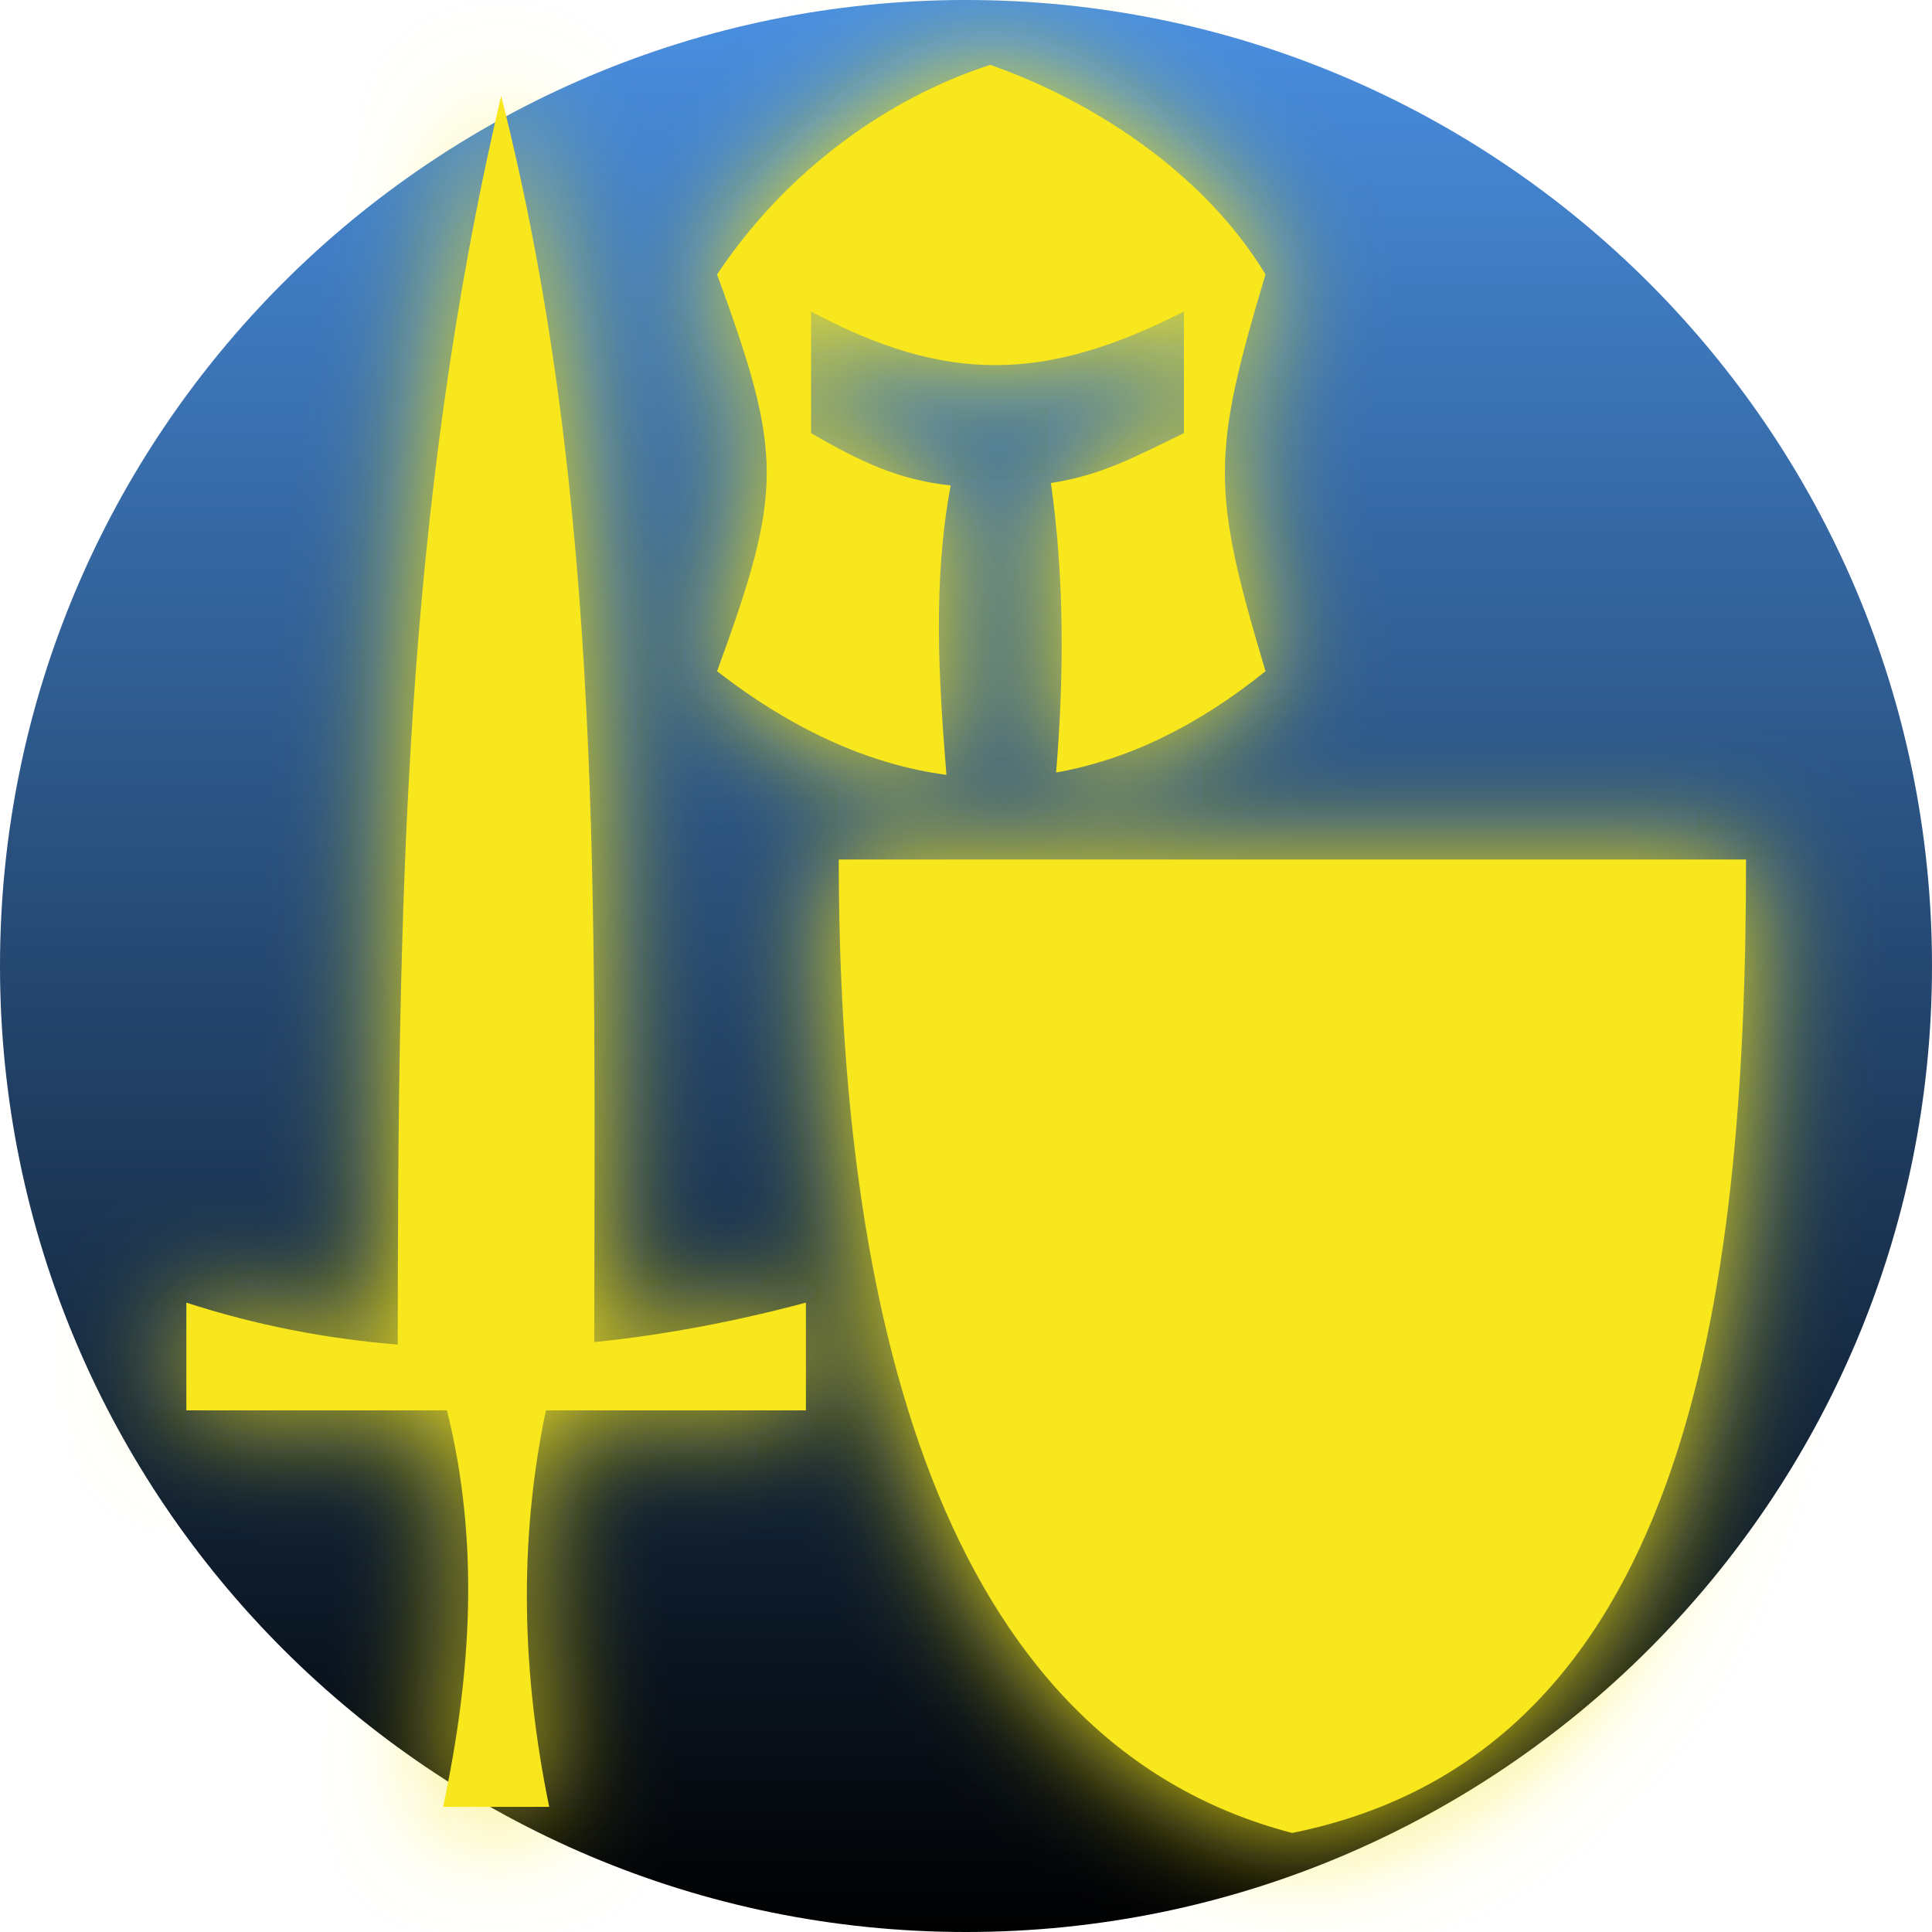
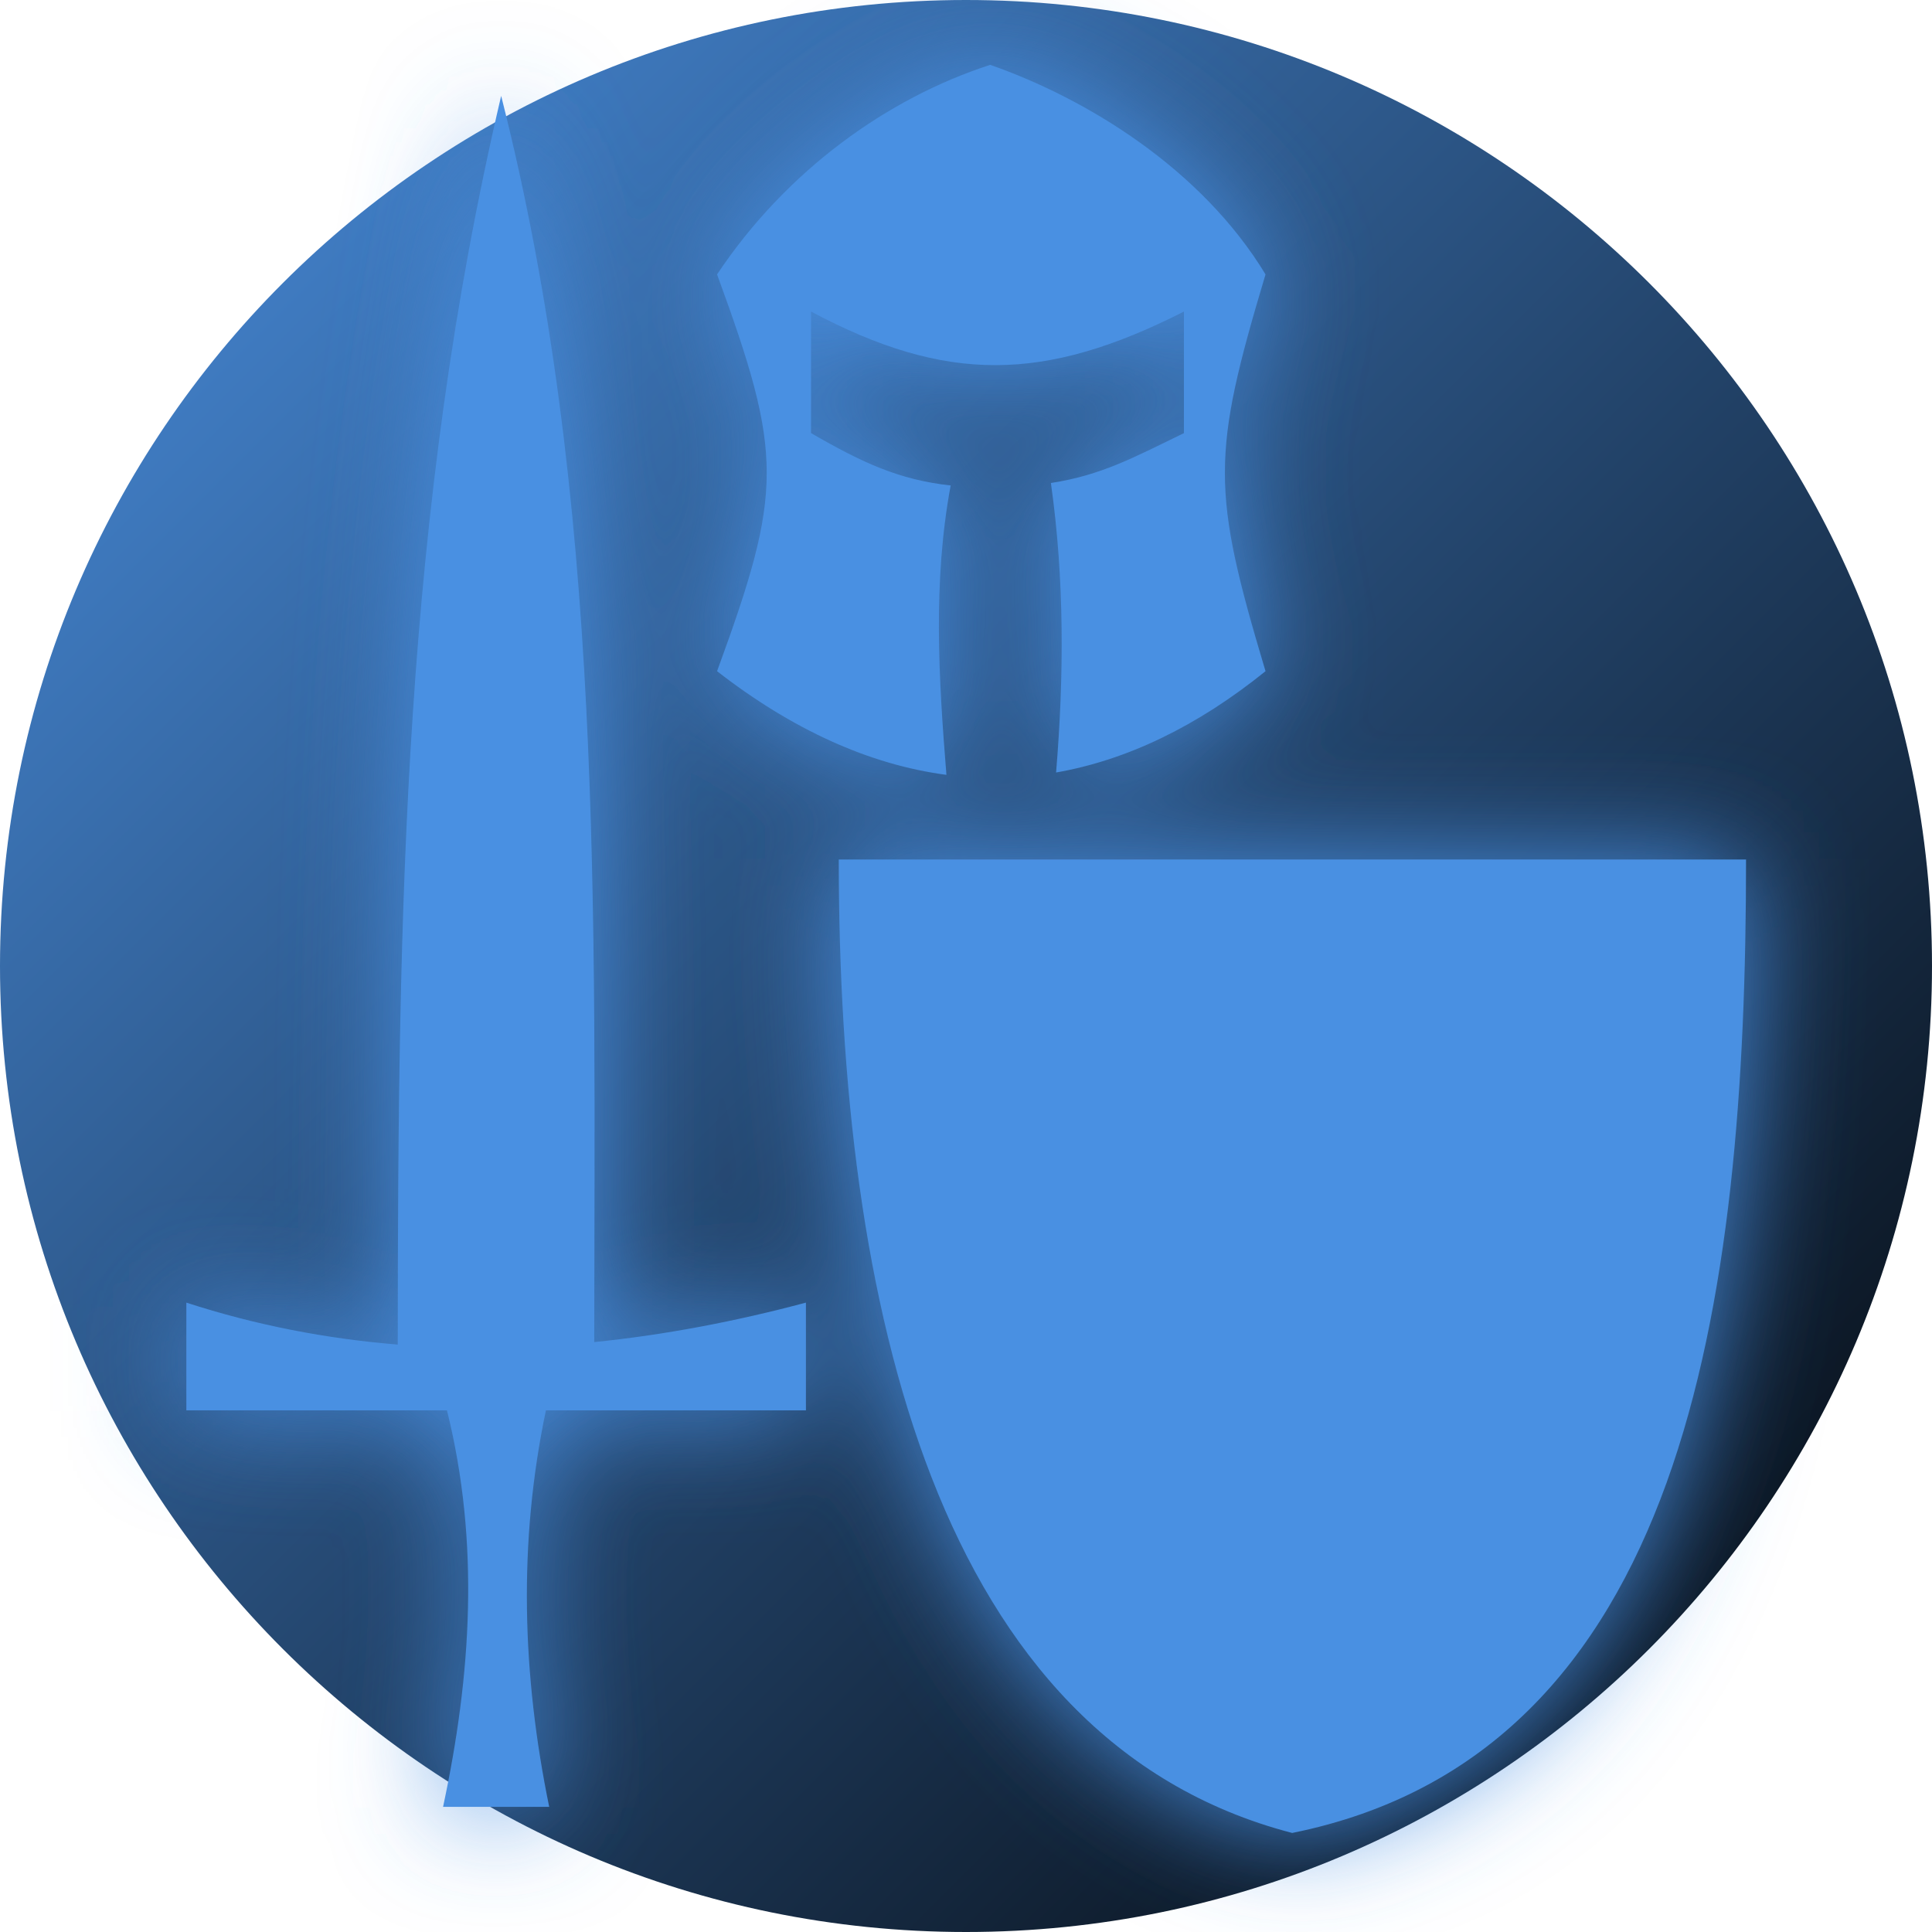
<svg xmlns="http://www.w3.org/2000/svg" viewBox="0 0 512 512" style="height: 512px; width: 512px;">
  <defs>
    <filter id="shadow-1" height="300%" width="300%" x="-100%" y="-100%">
-       <feFlood flood-color="rgba(248, 231, 28, 1)" result="flood" />
+       <feFlood flood-color="rgba(74, 144, 226, 1)" result="flood" />
      <feComposite in="flood" in2="SourceGraphic" operator="atop" result="composite" />
      <feGaussianBlur in="composite" stdDeviation="15" result="blur" />
      <feOffset dx="0" dy="0" result="offset" />
      <feComposite in="SourceGraphic" in2="offset" operator="over" />
    </filter>
-     <linearGradient x1="0" x2="0" y1="0" y2="1" id="lorc-battle-gear-gradient-0">
+     <linearGradient x1="0" x2="1" y1="0" y2="1" id="lorc-battle-gear-gradient-0">
      <stop offset="0%" stop-color="#4a90e2" stop-opacity="1" />
-       <stop offset="100%" stop-color="#000" stop-opacity="1" />
+       <stop offset="100%" stop-color="#000000" stop-opacity="1" />
    </linearGradient>
  </defs>
  <circle cx="256" cy="256" r="256" fill="url(#lorc-battle-gear-gradient-0)" />
  <g class="" transform="translate(0,0)" style="">
-     <path d="M262.406 17.188c-27.22 8.822-54.017 28.012-72.375 55.53 17.544 47.898 17.544 57.26 0 105.157 19.92 15.463 40.304 24.76 60.782 27.47-2.063-25.563-3.63-51.13 1.125-76.69-13.625-1.483-23.374-5.995-37-13.874V82.563c35.866 19.096 61.84 18.777 98.813 0v32.22c-13.364 6.497-21.886 11.16-35.25 13.218 3.614 25.568 3.48 51.15 1.375 76.72 18.644-3.265 37.236-12.113 55.5-26.845-14.353-47.897-14.355-57.26 0-105.156-16.982-28.008-47.453-46.633-72.97-55.532zm-129.594 8.218c-25.906 110.414-27.35 215.33-27.4 330.922-18.84-1.537-37.582-5.12-56.027-11.12v28.554h69.066c8.715 35.025 6.472 70.052-1.036 105.078h28.13c-7.195-35.026-8.237-70.053-.872-105.078h68.904v-28.555c-18.49 4.942-37.256 8.552-56.097 10.46.082-114.94 2.496-223.068-24.667-330.26zm89.47 202.375c0 117.27 25.517 233.342 120.155 257.97C446.62 464.716 462.72 345.374 462.72 227.78H222.28z" fill="#f8e71c" fill-opacity="1" filter="url(#shadow-1)" />
+     <path d="M262.406 17.188c-27.22 8.822-54.017 28.012-72.375 55.53 17.544 47.898 17.544 57.26 0 105.157 19.92 15.463 40.304 24.76 60.782 27.47-2.063-25.563-3.63-51.13 1.125-76.69-13.625-1.483-23.374-5.995-37-13.874V82.563c35.866 19.096 61.84 18.777 98.813 0v32.22c-13.364 6.497-21.886 11.16-35.25 13.218 3.614 25.568 3.48 51.15 1.375 76.72 18.644-3.265 37.236-12.113 55.5-26.845-14.353-47.897-14.355-57.26 0-105.156-16.982-28.008-47.453-46.633-72.97-55.532zm-129.594 8.218c-25.906 110.414-27.35 215.33-27.4 330.922-18.84-1.537-37.582-5.12-56.027-11.12v28.554h69.066c8.715 35.025 6.472 70.052-1.036 105.078h28.13c-7.195-35.026-8.237-70.053-.872-105.078h68.904v-28.555c-18.49 4.942-37.256 8.552-56.097 10.46.082-114.94 2.496-223.068-24.667-330.26zm89.47 202.375c0 117.27 25.517 233.342 120.155 257.97C446.62 464.716 462.72 345.374 462.72 227.78H222.28z" fill="#4a90e2" fill-opacity="1" filter="url(#shadow-1)" />
  </g>
</svg>
